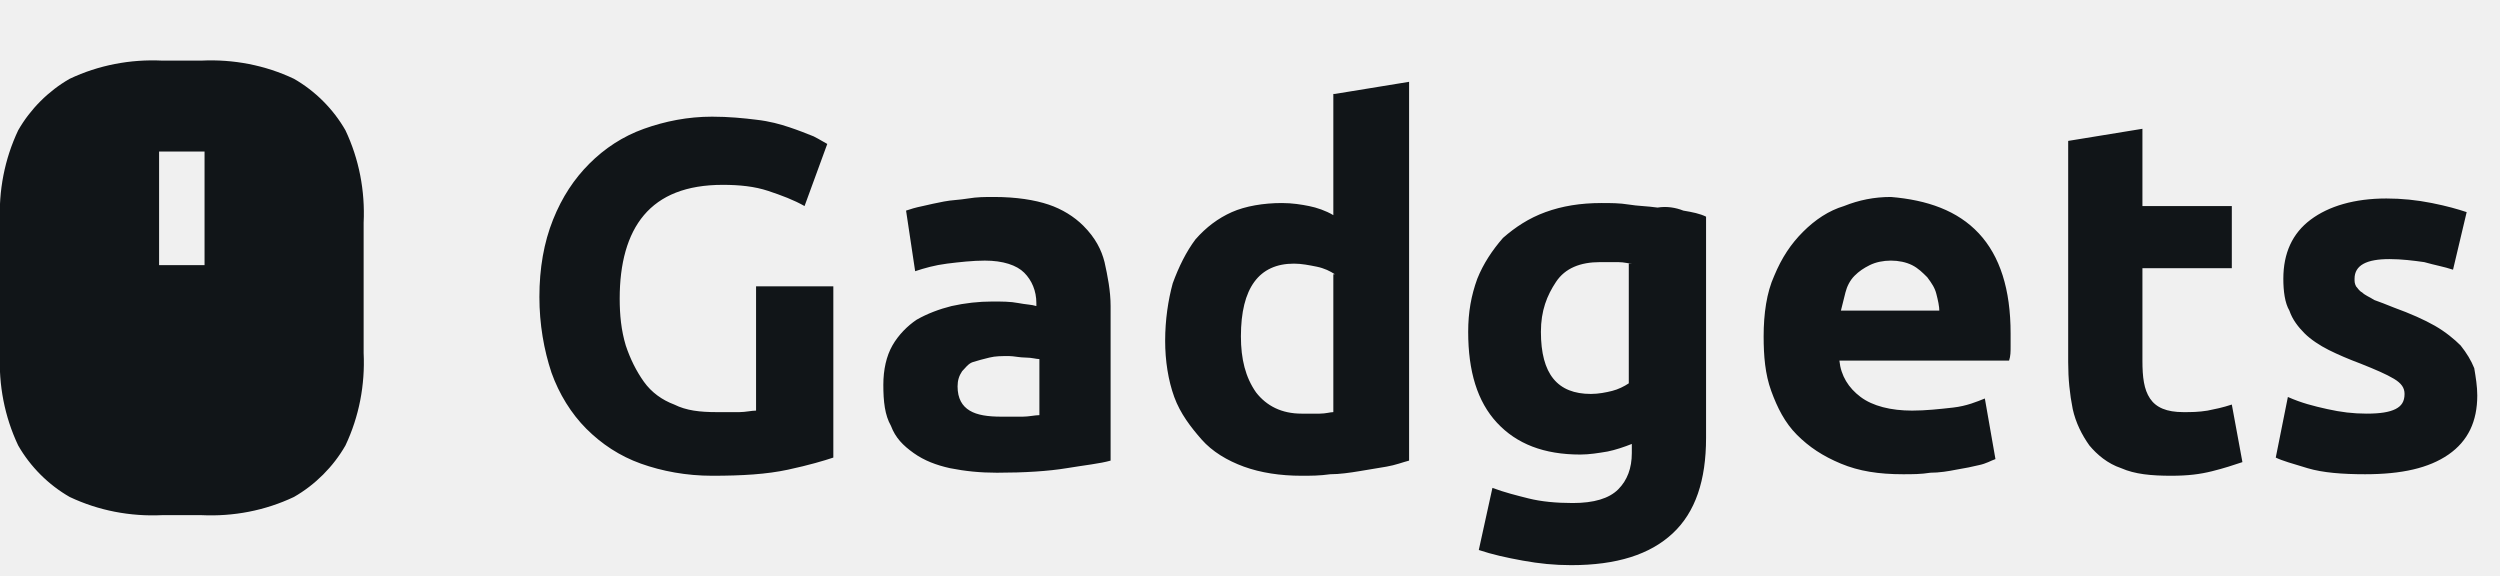
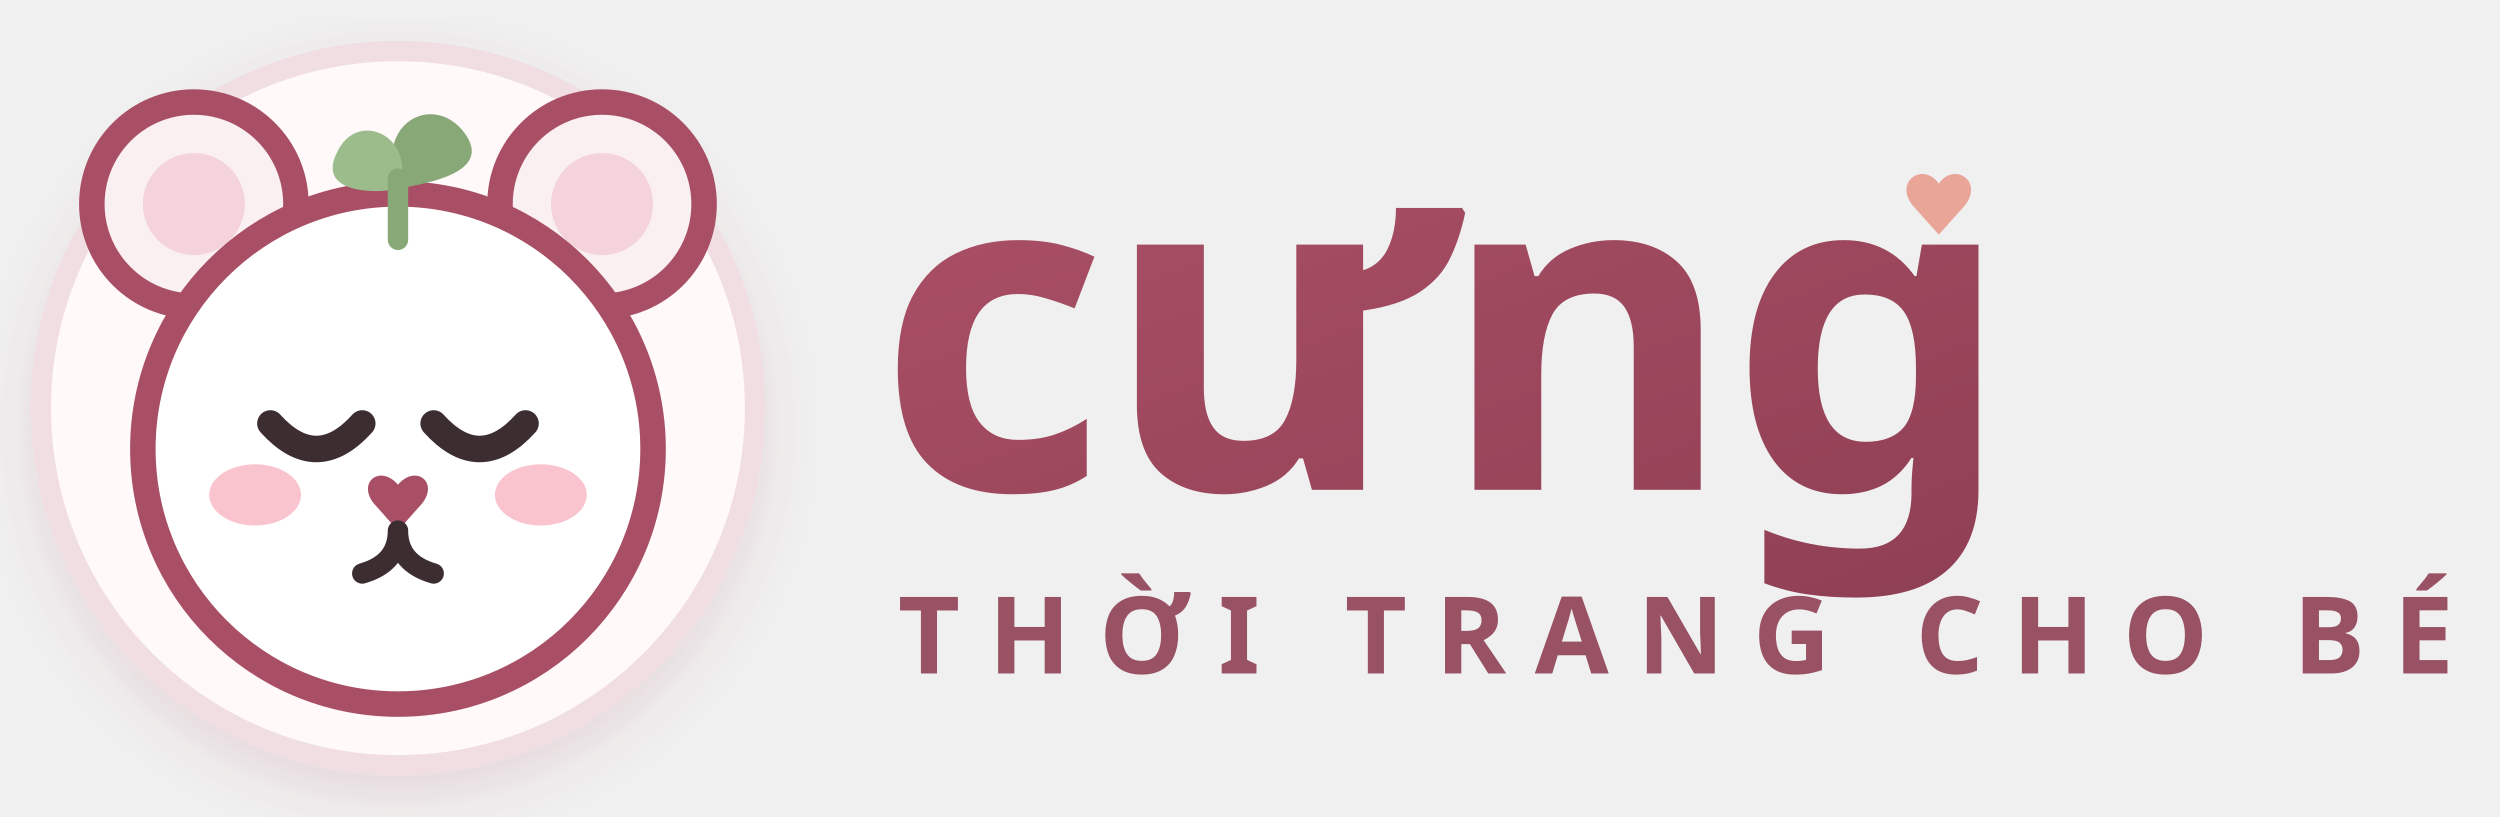
- <svg xmlns="http://www.w3.org/2000/svg" viewBox="0 0 165 38" style="enable-background:new 0 0 165 38" xml:space="preserve">
-   <path d="M49.9 18.9H55v11.3c-.6.2-1.6.5-3 .8-1.4.3-3 .4-5 .4-1.7 0-3.3-.3-4.7-.8-1.4-.5-2.6-1.3-3.6-2.3-1-1-1.8-2.3-2.3-3.7-.5-1.5-.8-3.2-.8-5 0-1.9.3-3.6.9-5.1.6-1.5 1.4-2.7 2.4-3.7s2.2-1.8 3.6-2.3c1.4-.5 2.9-.8 4.5-.8 1.1 0 2.1.1 2.9.2.9.1 1.6.3 2.2.5.6.2 1.1.4 1.6.6.4.2.7.4.9.5l-1.5 4.1c-.7-.4-1.5-.7-2.4-1s-1.9-.4-3-.4c-2.4 0-4.1.7-5.2 2-1.1 1.3-1.6 3.2-1.6 5.5 0 1.1.1 2.1.4 3.1.3.9.7 1.7 1.2 2.4s1.2 1.2 2 1.5c.8.4 1.7.5 2.8.5h1.5c.4 0 .8-.1 1.1-.1v-8.2zm23-1.6c.2.9.4 1.9.4 2.9v10.2c-.7.2-1.7.3-2.9.5s-2.8.3-4.6.3c-1.1 0-2.1-.1-3.1-.3-.9-.2-1.7-.5-2.4-1s-1.2-1-1.5-1.8c-.4-.7-.5-1.6-.5-2.7 0-1 .2-1.9.6-2.6.4-.7 1-1.3 1.6-1.7.7-.4 1.5-.7 2.3-.9.9-.2 1.8-.3 2.7-.3.6 0 1.2 0 1.7.1s.9.1 1.2.2V20c0-.8-.3-1.5-.8-2s-1.4-.8-2.6-.8c-.8 0-1.7.1-2.5.2s-1.5.3-2.1.5l-.6-4c.3-.1.6-.2 1.1-.3.4-.1.9-.2 1.4-.3.5-.1 1-.1 1.6-.2s1.1-.1 1.7-.1c1.5 0 2.7.2 3.6.5s1.7.8 2.3 1.4c.8.8 1.2 1.6 1.4 2.4zm-4.3 6.4c-.2 0-.5-.1-.9-.1s-.8-.1-1.1-.1c-.5 0-.9 0-1.3.1s-.8.2-1.1.3-.5.4-.7.6c-.2.3-.3.6-.3 1 0 .8.3 1.3.8 1.6.5.3 1.2.4 2.1.4h1.4c.4 0 .8-.1 1.1-.1v-3.7zM88.1 6.2l4.9-.8v25c-.4.1-.9.3-1.5.4l-1.8.3c-.6.1-1.3.2-1.9.2-.7.1-1.3.1-1.9.1-1.4 0-2.7-.2-3.8-.6-1.1-.4-2.1-1-2.8-1.8s-1.4-1.7-1.8-2.8c-.4-1.1-.6-2.4-.6-3.7 0-1.4.2-2.7.5-3.8.4-1.1.9-2.1 1.5-2.9.7-.8 1.5-1.4 2.4-1.8s2.1-.6 3.3-.6c.7 0 1.3.1 1.8.2s1.1.3 1.6.6v-8zm0 11.9c-.3-.2-.7-.4-1.2-.5s-1-.2-1.5-.2c-2.3 0-3.5 1.6-3.5 4.8 0 1.5.3 2.7 1 3.7.7.9 1.7 1.4 3 1.4h1.2c.4 0 .7-.1.9-.1v-9.1zm23-4.2c.6.1 1.1.2 1.5.4v14.6c0 2.8-.7 4.9-2.2 6.3s-3.7 2.1-6.7 2.1c-1.1 0-2.1-.1-3.2-.3-1.1-.2-2-.4-2.9-.7l.9-4.1c.8.3 1.6.5 2.4.7.8.2 1.8.3 2.9.3 1.4 0 2.4-.3 3-.9.6-.6.9-1.4.9-2.4v-.6c-.5.2-1.1.4-1.6.5-.6.1-1.2.2-1.8.2-2.4 0-4.2-.7-5.5-2.1s-1.9-3.4-1.9-6c0-1.3.2-2.4.6-3.5.4-1 1-1.9 1.7-2.7.8-.7 1.7-1.3 2.8-1.7 1.1-.4 2.3-.6 3.7-.6.6 0 1.2 0 1.8.1.6.1 1.2.1 1.9.2.6-.1 1.2 0 1.7.2zm-3.4 3.5c-.2 0-.5-.1-.9-.1h-1.2c-1.3 0-2.3.4-2.9 1.3-.6.9-1 1.9-1 3.3 0 2.8 1.1 4.1 3.3 4.1.5 0 1-.1 1.4-.2.4-.1.8-.3 1.1-.5v-7.9zm22.9-2c1.4 1.5 2.1 3.7 2.1 6.6v.9c0 .3 0 .6-.1.9h-11.2c.1 1 .6 1.8 1.4 2.4.8.6 2 .9 3.4.9.9 0 1.8-.1 2.7-.2s1.6-.4 2.1-.6l.7 4c-.3.1-.6.3-1.1.4-.4.1-.9.2-1.5.3-.5.1-1.1.2-1.7.2-.6.1-1.2.1-1.8.1-1.6 0-2.9-.2-4.1-.7-1.2-.5-2.1-1.1-2.9-1.9-.8-.8-1.3-1.8-1.7-2.9-.4-1.1-.5-2.3-.5-3.6 0-1.5.2-2.9.7-4 .5-1.2 1.1-2.1 1.9-2.9.8-.8 1.7-1.4 2.7-1.7 1-.4 2-.6 3.1-.6 2.4.2 4.4.9 5.8 2.4zm-2.6 5.2c0-.4-.1-.8-.2-1.2-.1-.4-.3-.7-.6-1.1-.3-.3-.6-.6-1-.8-.4-.2-.9-.3-1.4-.3-.5 0-1 .1-1.4.3-.4.2-.7.4-1 .7-.3.3-.5.7-.6 1.1l-.3 1.2h6.5zm17.7 6.5c-.6.1-1.1.1-1.6.1-1.1 0-1.8-.3-2.2-.9-.4-.6-.5-1.4-.5-2.5v-6.1h5.9v-4.1h-5.9V8.5l-4.9.8v14.6c0 1.1.1 2.1.3 3.1.2.9.6 1.7 1.1 2.4.5.6 1.2 1.2 2.1 1.5.9.4 2 .5 3.3.5 1.1 0 1.9-.1 2.7-.3s1.4-.4 2-.6l-.7-3.8c-.6.2-1.1.3-1.6.4zm17.6-2.8c-.2-.5-.5-1-.9-1.5-.4-.4-1-.9-1.7-1.3s-1.6-.8-2.7-1.2c-.5-.2-1-.4-1.3-.5-.3-.2-.6-.3-.8-.5-.2-.1-.3-.3-.4-.4-.1-.2-.1-.3-.1-.5 0-.9.8-1.3 2.3-1.3.8 0 1.6.1 2.3.2.7.2 1.3.3 1.9.5l.9-3.8c-.6-.2-1.3-.4-2.3-.6-1-.2-2-.3-3-.3-2.1 0-3.8.5-5 1.4-1.2.9-1.8 2.2-1.8 3.9 0 .8.1 1.6.4 2.1.2.6.6 1.1 1 1.5.4.4 1 .8 1.6 1.1.6.3 1.3.6 2.1.9 1 .4 1.7.7 2.2 1 .5.3.7.6.7 1 0 .5-.2.8-.6 1-.4.2-1 .3-1.9.3-.9 0-1.7-.1-2.6-.3-.9-.2-1.7-.4-2.6-.8l-.8 4c.4.2 1.1.4 2.1.7 1 .3 2.3.4 3.8.4 2.4 0 4.2-.4 5.5-1.3 1.3-.9 1.9-2.2 1.9-3.9 0-.6-.1-1.2-.2-1.8zM24 14.7v8.6c.1 2.1-.3 4.2-1.2 6.1-.8 1.4-2 2.6-3.4 3.4-1.9.9-4 1.3-6.1 1.2h-2.6c-2.1.1-4.2-.3-6.1-1.2-1.4-.8-2.6-2-3.4-3.4-.9-1.9-1.3-4-1.2-6.1v-8.6c-.1-2.1.3-4.2 1.2-6.1.8-1.4 2-2.6 3.4-3.4 1.9-.9 4-1.3 6.1-1.2h2.6c2.1-.1 4.2.3 6.1 1.2 1.4.8 2.6 2 3.4 3.4.9 1.9 1.3 4 1.2 6.1zM13.5 10h-3v7.5h3V10z" style="fill:#111518" />
+ <svg xmlns="http://www.w3.org/2000/svg" viewBox="0 0 245 80" width="245" height="80">
+   <defs>
+     <linearGradient id="cungGradient" x1="0%" y1="0%" x2="100%" y2="100%">
+       <stop offset="0%" stop-color="#A94F65" />
+       <stop offset="100%" stop-color="#8F3F54" />
+     </linearGradient>
+     <filter id="cungSoftGlow" x="-10%" y="-10%" width="120%" height="120%">
+       <feDropShadow dx="0" dy="2" stdDeviation="2.5" flood-color="#A94F65" flood-opacity="0.15" />
+     </filter>
+   </defs>
+   <g transform="translate(4, 5)">
+     <rect x="0" y="0" width="70" height="70" rx="35" fill="#FFF9FA" stroke="#F0DEE2" stroke-width="2" filter="url(#cungSoftGlow)" />
+     <circle cx="15" cy="15" r="10" fill="#FAF0F2" stroke="#A94F65" stroke-width="2.5" />
+     <circle cx="15" cy="15" r="5" fill="#F4D3DA" />
+     <circle cx="55" cy="15" r="10" fill="#FAF0F2" stroke="#A94F65" stroke-width="2.5" />
+     <circle cx="55" cy="15" r="5" fill="#F4D3DA" />
+     <circle cx="35" cy="39" r="25" fill="#FFFFFF" stroke="#A94F65" stroke-width="2.5" />
+     <path d="M 22.5 36.5 Q 27 41.5 31.5 36.5" fill="none" stroke="#3C2D31" stroke-width="2.6" stroke-linecap="round" />
+     <path d="M 38.5 36.5 Q 43 41.5 47.5 36.5" fill="none" stroke="#3C2D31" stroke-width="2.6" stroke-linecap="round" />
+     <ellipse cx="21" cy="43.5" rx="4.5" ry="3" fill="#F8BAC6" opacity="0.85" />
+     <ellipse cx="49" cy="43.5" rx="4.5" ry="3" fill="#F8BAC6" opacity="0.85" />
+     <path d="M 35 42.5 C 33.3 40.5 31 42.2 32.6 44.3 L 35 47 L 37.4 44.3 C 39 42.2 36.7 40.5 35 42.5 Z" fill="#A94F65" />
+     <path d="M 35 47 Q 35 50.2 31.5 51.2 M 35 47 Q 35 50.2 38.5 51.2" fill="none" stroke="#3C2D31" stroke-width="2" stroke-linecap="round" />
+     <path d="M 35 13.5 C 32.5 7 38.5 4 41.5 8 C 44.5 12 37.5 13 35 13.5 Z" fill="#88A878" />
+     <path d="M 35 13.5 C 37 8.5 31 5.5 29 10 C 27 14 33 14 35 13.5 Z" fill="#9CBD8B" />
+     <path d="M 35 18.5 L 35 12.5" fill="none" stroke="#88A878" stroke-width="2" stroke-linecap="round" />
+   </g>
+   <g transform="translate(86, 0)">
+     <text x="0" y="48" font-family="'Be Vietnam Pro', 'Quicksand', 'Nunito', 'Segoe UI', sans-serif" font-size="44" font-weight="800" letter-spacing="-0.5" fill="url(#cungGradient)">cưng</text>
+     <path d="M 104 18 C 102.5 15.8 99.5 17.8 101.5 20.2 L 104 23 L 106.5 20.2 C 108.5 17.8 105.5 15.8 104 18 Z" fill="#E8A598" />
+     <text x="2" y="66" font-family="'Be Vietnam Pro', 'Montserrat', 'Segoe UI', sans-serif" font-size="10.5" font-weight="700" letter-spacing="2.8" fill="#8F3F54" opacity="0.9">THỜI TRANG CHO BÉ</text>
+   </g>
</svg>
